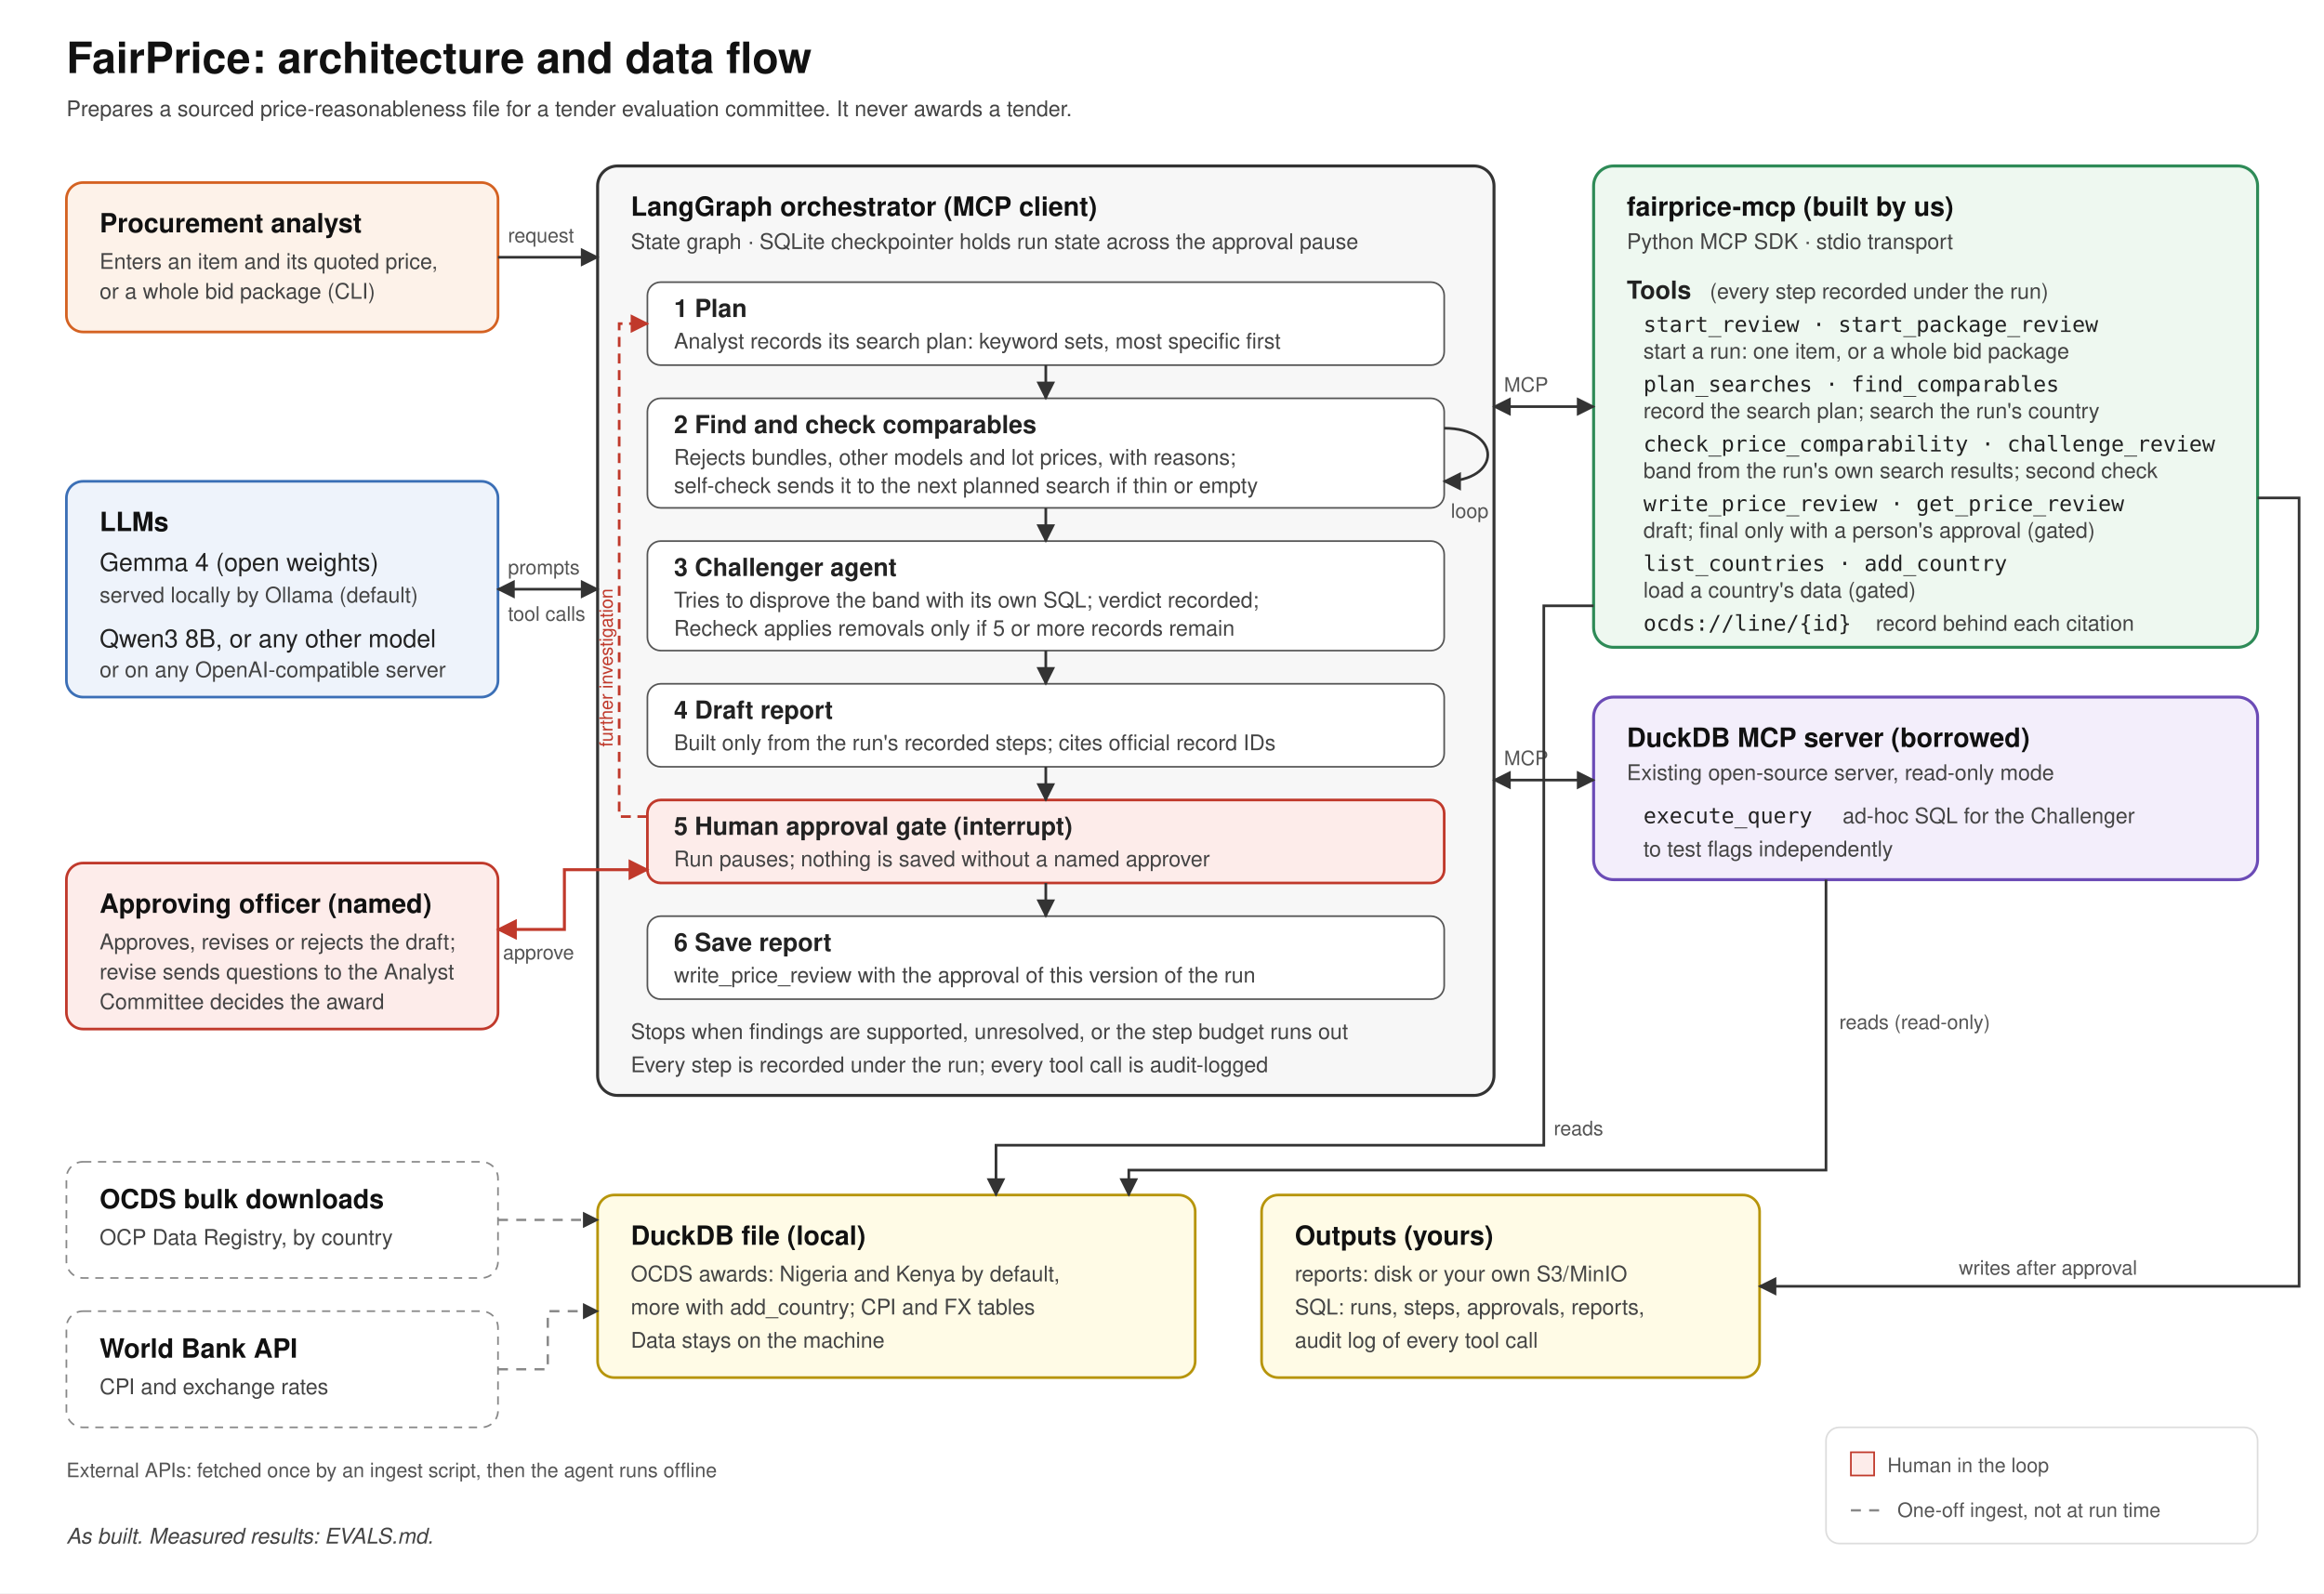
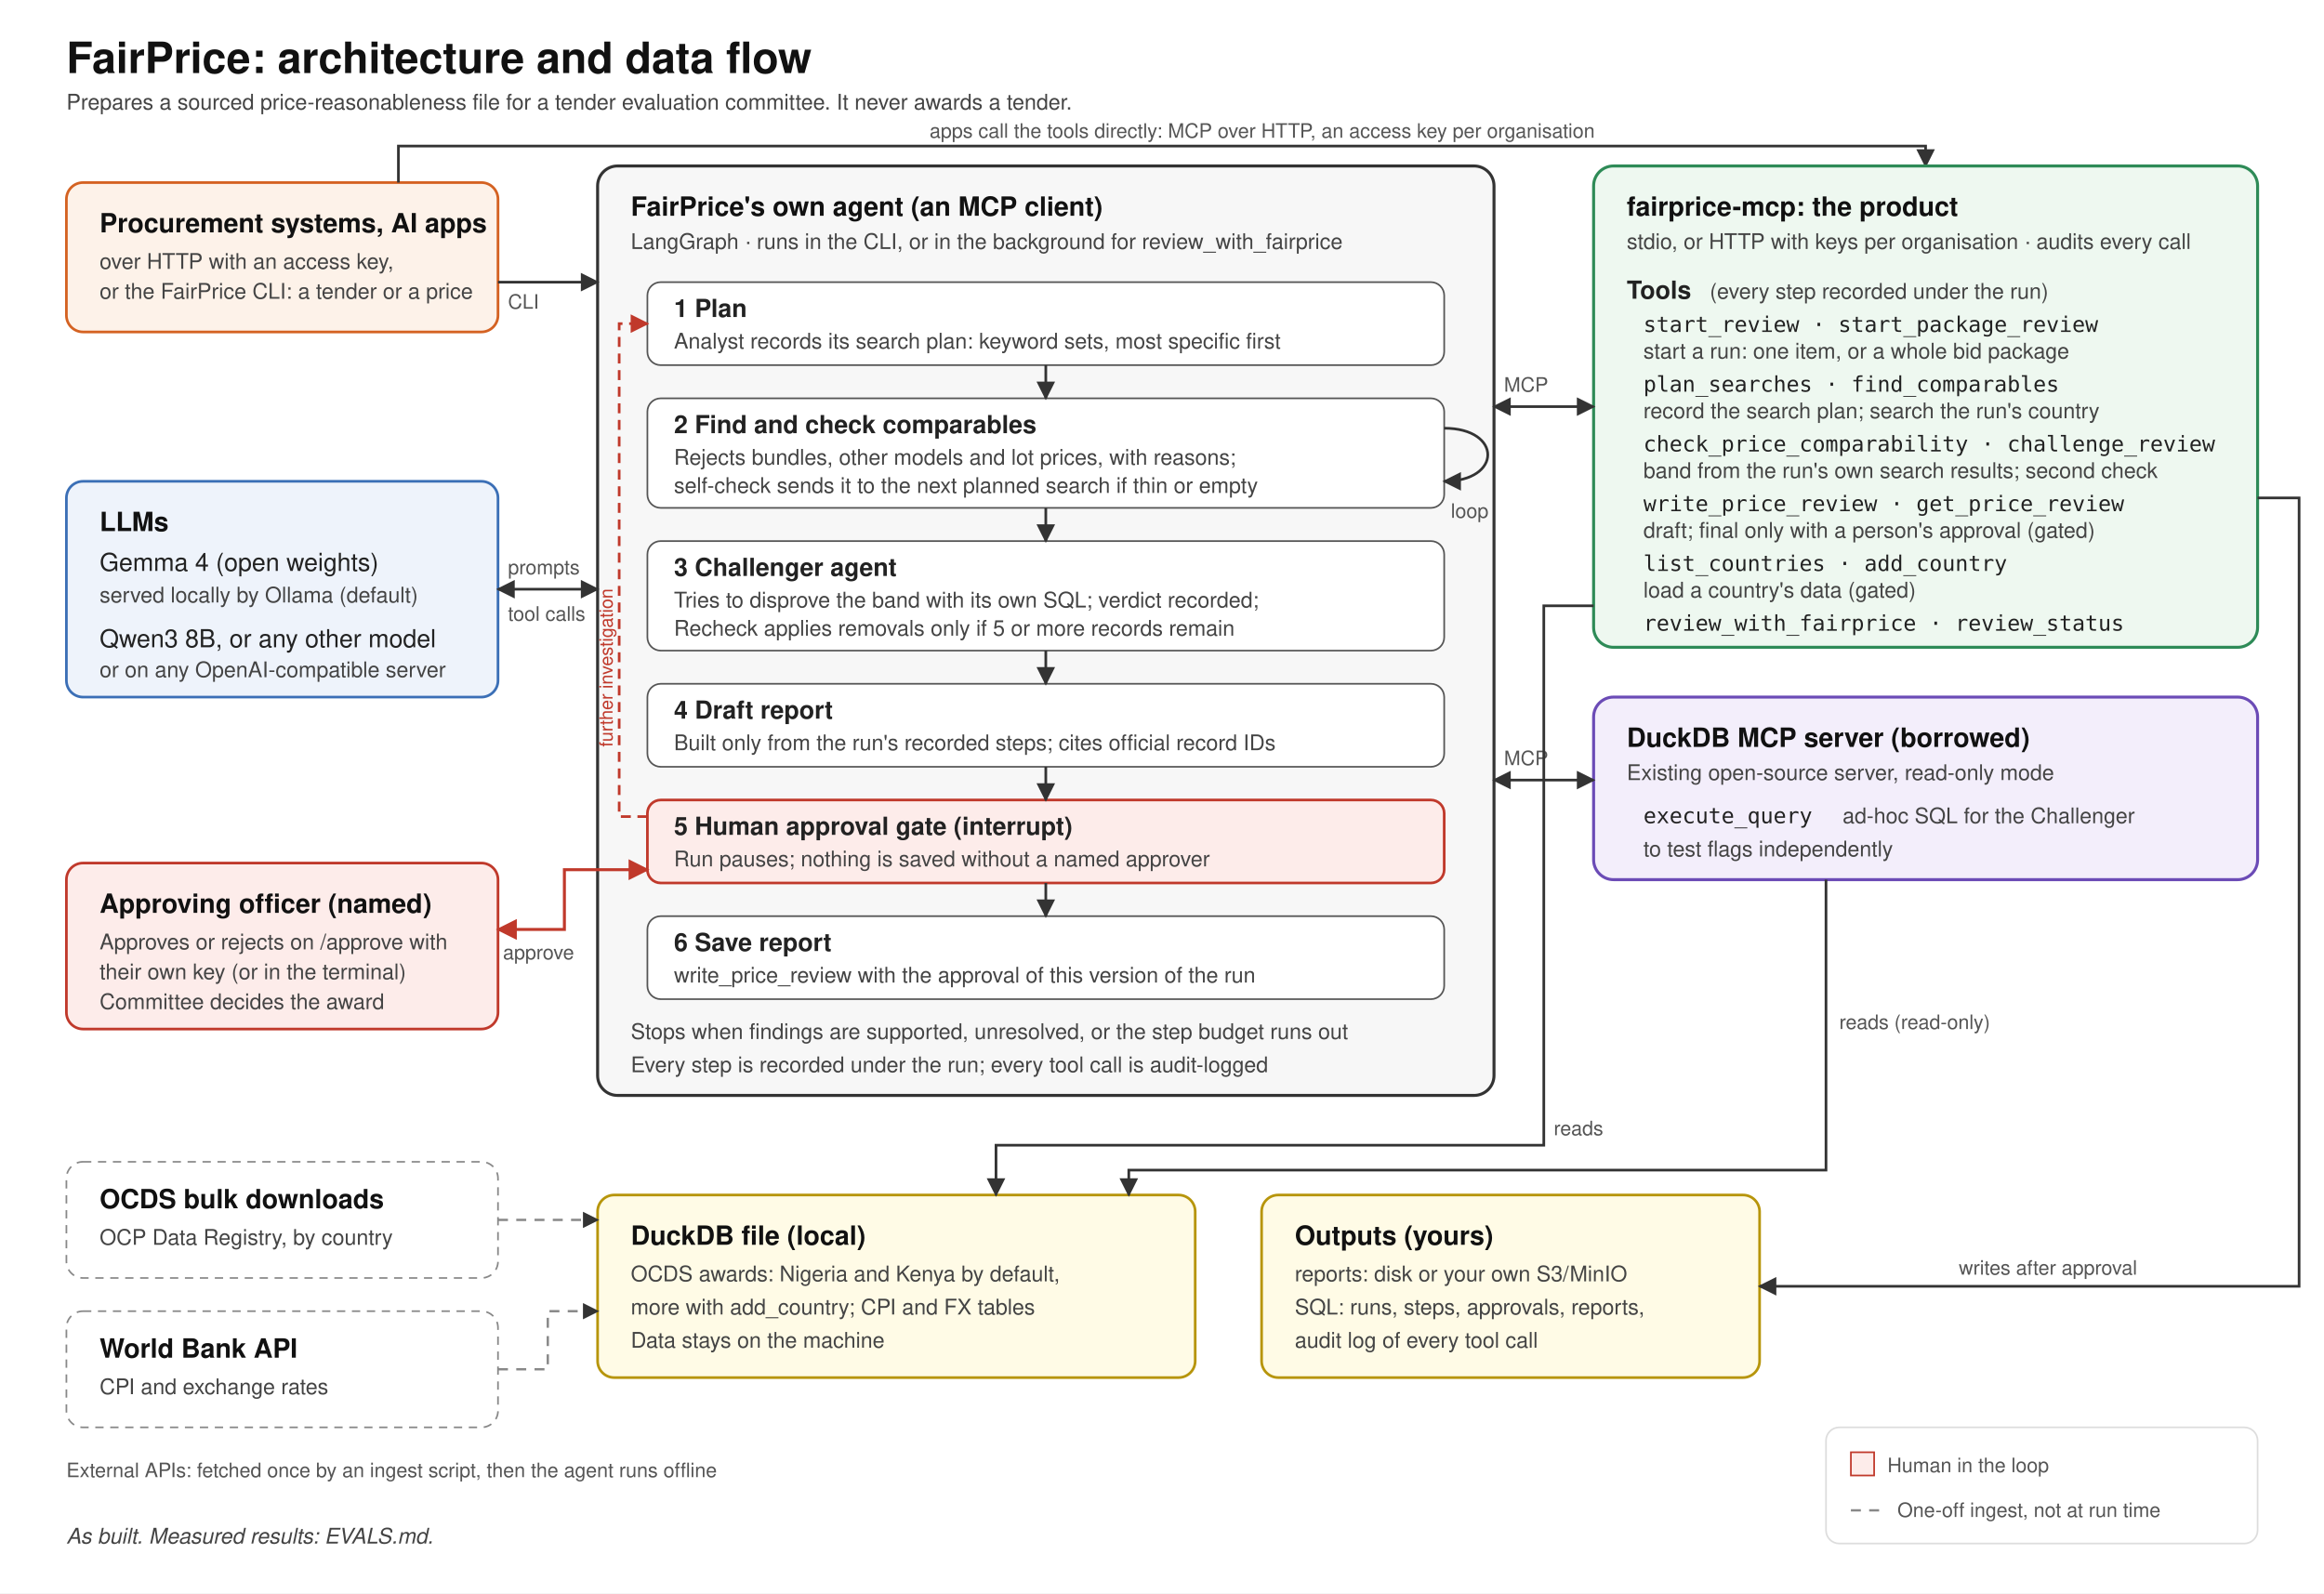
<svg xmlns="http://www.w3.org/2000/svg" width="1400" height="960" viewBox="0 0 1400 960" font-family="Helvetica, Arial, sans-serif">
  <defs>
    <marker id="a" viewBox="0 0 10 10" refX="9" refY="5" markerWidth="7" markerHeight="7" orient="auto-start-reverse">
      <path d="M0,0 L10,5 L0,10 z" fill="#333" />
    </marker>
    <marker id="g" viewBox="0 0 10 10" refX="9" refY="5" markerWidth="7" markerHeight="7" orient="auto-start-reverse">
      <path d="M0,0 L10,5 L0,10 z" fill="#c0392b" />
    </marker>
    <style>
      .t{font-size:15px;fill:#222}
      .s{font-size:13px;fill:#444}
      .h{font-size:16px;font-weight:700;fill:#111}
      .m{font-family:Menlo,monospace;font-size:13px;fill:#222}
      .ln{stroke:#333;stroke-width:1.6;fill:none}
      .dash{stroke:#888;stroke-width:1.4;fill:none;stroke-dasharray:6 5}
      .lbl{font-size:12px;fill:#555}
    </style>
  </defs>
  <rect width="1400" height="960" fill="#fff" />
  <text x="40" y="44" font-size="26" font-weight="700" fill="#111">FairPrice: architecture and data flow</text>
-   <text x="40" y="70" class="s">Prepares a sourced price-reasonableness file for a tender evaluation committee. It never awards a tender.</text>
+   <text x="40" y="66" class="s">Prepares a sourced price-reasonableness file for a tender evaluation committee. It never awards a tender.</text>
  <rect x="40" y="110" width="260" height="90" rx="10" fill="#fdf2e9" stroke="#d46222" stroke-width="1.6" />
-   <text x="60" y="140" class="h">Procurement analyst</text>
-   <text x="60" y="162" class="s">Enters an item and its quoted price,</text>
-   <text x="60" y="180" class="s">or a whole bid package (CLI)</text>
+   <text x="60" y="140" class="h">Procurement systems, AI apps</text>
+   <text x="60" y="162" class="s">over HTTP with an access key,</text>
+   <text x="60" y="180" class="s">or the FairPrice CLI: a tender or a price</text>
  <rect x="40" y="290" width="260" height="130" rx="10" fill="#eef3fb" stroke="#3b6fb6" stroke-width="1.6" />
  <text x="60" y="320" class="h">LLMs</text>
  <text x="60" y="344" class="t">Gemma 4 (open weights)</text>
  <text x="60" y="363" class="s">served locally by Ollama (default)</text>
  <text x="60" y="390" class="t">Qwen3 8B, or any other model</text>
  <text x="60" y="408" class="s">or on any OpenAI-compatible server</text>
  <rect x="40" y="520" width="260" height="100" rx="10" fill="#fdecea" stroke="#c0392b" stroke-width="1.6" />
  <text x="60" y="550" class="h">Approving officer (named)</text>
-   <text x="60" y="572" class="s">Approves, revises or rejects the draft;</text>
-   <text x="60" y="590" class="s">revise sends questions to the Analyst</text>
+   <text x="60" y="572" class="s">Approves or rejects on /approve with</text>
+   <text x="60" y="590" class="s">their own key (or in the terminal)</text>
  <text x="60" y="608" class="s">Committee decides the award</text>
  <rect x="360" y="100" width="540" height="560" rx="12" fill="#f7f7f7" stroke="#333" stroke-width="1.8" />
-   <text x="380" y="130" class="h">LangGraph orchestrator  (MCP client)</text>
-   <text x="380" y="150" class="s">State graph · SQLite checkpointer holds run state across the approval pause</text>
+   <text x="380" y="130" class="h">FairPrice's own agent  (an MCP client)</text>
+   <text x="380" y="150" class="s">LangGraph · runs in the CLI, or in the background for review_with_fairprice</text>
  <g>
    <rect x="390" y="170" width="480" height="50" rx="8" fill="#fff" stroke="#555" />
    <text x="406" y="191" class="t" font-weight="700">1  Plan</text>
    <text x="406" y="210" class="s">Analyst records its search plan: keyword sets, most specific first</text>
    <rect x="390" y="240" width="480" height="66" rx="8" fill="#fff" stroke="#555" />
    <text x="406" y="261" class="t" font-weight="700">2  Find and check comparables</text>
    <text x="406" y="280" class="s">Rejects bundles, other models and lot prices, with reasons;</text>
    <text x="406" y="297" class="s">self-check sends it to the next planned search if thin or empty</text>
    <path class="ln" d="M870,258 C905,258 905,290 870,290" marker-end="url(#a)" />
    <text x="874" y="312" class="lbl">loop</text>
    <rect x="390" y="326" width="480" height="66" rx="8" fill="#fff" stroke="#555" />
    <text x="406" y="347" class="t" font-weight="700">3  Challenger agent</text>
    <text x="406" y="366" class="s">Tries to disprove the band with its own SQL; verdict recorded;</text>
    <text x="406" y="383" class="s">Recheck applies removals only if 5 or more records remain</text>
    <rect x="390" y="412" width="480" height="50" rx="8" fill="#fff" stroke="#555" />
    <text x="406" y="433" class="t" font-weight="700">4  Draft report</text>
    <text x="406" y="452" class="s">Built only from the run's recorded steps; cites official record IDs</text>
    <rect x="390" y="482" width="480" height="50" rx="8" fill="#fdecea" stroke="#c0392b" stroke-width="1.6" />
    <text x="406" y="503" class="t" font-weight="700">5  Human approval gate (interrupt)</text>
    <text x="406" y="522" class="s">Run pauses; nothing is saved without a named approver</text>
    <rect x="390" y="552" width="480" height="50" rx="8" fill="#fff" stroke="#555" />
    <text x="406" y="573" class="t" font-weight="700">6  Save report</text>
    <text x="406" y="592" class="s">write_price_review with the approval of this version of the run</text>
    <path class="ln" d="M630,220 V240" marker-end="url(#a)" />
    <path class="ln" d="M630,306 V326" marker-end="url(#a)" />
    <path class="ln" d="M630,392 V412" marker-end="url(#a)" />
    <path class="ln" d="M630,462 V482" marker-end="url(#a)" />
    <path class="ln" d="M630,532 V552" marker-end="url(#a)" />
  </g>
  <path d="M390,492 H373 V195 H390" stroke="#c0392b" stroke-width="1.6" fill="none" stroke-dasharray="6 4" marker-end="url(#g)" />
  <text transform="translate(369,450) rotate(-90)" font-size="11" fill="#c0392b">further investigation</text>
  <text x="380" y="626" class="s">Stops when findings are supported, unresolved, or the step budget runs out</text>
  <text x="380" y="646" class="s">Every step is recorded under the run; every tool call is audit-logged</text>
-   <path class="ln" d="M300,155 H360" marker-end="url(#a)" />
-   <text x="306" y="146" class="lbl">request</text>
+   <path class="ln" d="M300,170 H360" marker-end="url(#a)" />
+   <text x="306" y="186" class="lbl">CLI</text>
+   <path class="ln" d="M240,110 V88 H1160 V100" marker-end="url(#a)" />
+   <text x="560" y="83" class="lbl">apps call the tools directly: MCP over HTTP, an access key per organisation</text>
  <path class="ln" d="M300,355 H360" marker-start="url(#a)" marker-end="url(#a)" />
  <text x="306" y="346" class="lbl">prompts</text>
  <text x="306" y="374" class="lbl">tool calls</text>
  <path d="M300,560 H340 V524 H390" stroke="#c0392b" stroke-width="1.8" fill="none" marker-start="url(#g)" marker-end="url(#g)" />
  <text x="303" y="578" class="lbl" fill="#c0392b">approve</text>
  <rect x="960" y="100" width="400" height="290" rx="12" fill="#eef8f0" stroke="#2e8b57" stroke-width="1.8" />
-   <text x="980" y="130" class="h">fairprice-mcp  (built by us)</text>
-   <text x="980" y="150" class="s">Python MCP SDK · stdio transport</text>
+   <text x="980" y="130" class="h">fairprice-mcp: the product</text>
+   <text x="980" y="150" class="s">stdio, or HTTP with keys per organisation · audits every call</text>
  <text x="980" y="180" class="t" font-weight="700">Tools</text>
  <text x="1030" y="180" class="s">(every step recorded under the run)</text>
  <text x="990" y="200" class="m">start_review · start_package_review</text>
  <text x="990" y="216" class="s">start a run: one item, or a whole bid package</text>
  <text x="990" y="236" class="m">plan_searches · find_comparables</text>
  <text x="990" y="252" class="s">record the search plan; search the run's country</text>
  <text x="990" y="272" class="m">check_price_comparability · challenge_review</text>
  <text x="990" y="288" class="s">band from the run's own search results; second check</text>
  <text x="990" y="308" class="m">write_price_review · get_price_review</text>
  <text x="990" y="324" class="s">draft; final only with a person's approval (gated)</text>
  <text x="990" y="344" class="m">list_countries · add_country</text>
  <text x="990" y="360" class="s">load a country's data (gated)</text>
-   <text x="990" y="380" class="m">ocds://line/{id}</text>
-   <text x="1130" y="380" class="s">record behind each citation</text>
+   <text x="990" y="380" class="m">review_with_fairprice · review_status</text>
  <rect x="960" y="420" width="400" height="110" rx="12" fill="#f3eefb" stroke="#6b4bb6" stroke-width="1.8" />
  <text x="980" y="450" class="h">DuckDB MCP server  (borrowed)</text>
  <text x="980" y="470" class="s">Existing open-source server, read-only mode</text>
  <text x="990" y="496" class="m">execute_query</text>
  <text x="1110" y="496" class="s">ad-hoc SQL for the Challenger</text>
  <text x="990" y="516" class="s">to test flags independently</text>
  <path class="ln" d="M900,245 H960" marker-start="url(#a)" marker-end="url(#a)" />
  <text x="906" y="236" class="lbl">MCP</text>
  <path class="ln" d="M900,470 H960" marker-start="url(#a)" marker-end="url(#a)" />
  <text x="906" y="461" class="lbl">MCP</text>
  <rect x="360" y="720" width="360" height="110" rx="10" fill="#fffbe6" stroke="#b7950b" stroke-width="1.6" />
  <text x="380" y="750" class="h">DuckDB file (local)</text>
  <text x="380" y="772" class="s">OCDS awards: Nigeria and Kenya by default,</text>
  <text x="380" y="792" class="s">more with add_country; CPI and FX tables</text>
  <text x="380" y="812" class="s">Data stays on the machine</text>
  <rect x="760" y="720" width="300" height="110" rx="10" fill="#fffbe6" stroke="#b7950b" stroke-width="1.6" />
  <text x="780" y="750" class="h">Outputs (yours)</text>
  <text x="780" y="772" class="s">reports: disk or your own S3/MinIO</text>
  <text x="780" y="792" class="s">SQL: runs, steps, approvals, reports,</text>
  <text x="780" y="812" class="s">audit log of every tool call</text>
  <rect x="40" y="700" width="260" height="70" rx="10" fill="#fff" stroke="#888" stroke-dasharray="5 4" />
  <text x="60" y="728" class="h">OCDS bulk downloads</text>
  <text x="60" y="750" class="s">OCP Data Registry, by country</text>
  <rect x="40" y="790" width="260" height="70" rx="10" fill="#fff" stroke="#888" stroke-dasharray="5 4" />
  <text x="60" y="818" class="h">World Bank API</text>
  <text x="60" y="840" class="s">CPI and exchange rates</text>
  <path class="dash" d="M300,735 H360" marker-end="url(#a)" />
  <path class="dash" d="M300,825 H330 V790 H360" marker-end="url(#a)" />
  <text x="40" y="890" class="lbl">External APIs: fetched once by an ingest script, then the agent runs offline</text>
  <text x="40" y="930" class="s" font-style="italic">As built. Measured results: EVALS.md.</text>
  <path class="ln" d="M960,365 H930 V690 H600 V720" marker-end="url(#a)" />
  <text x="936" y="684" class="lbl">reads</text>
  <path class="ln" d="M1100,530 V705 H680 V720" marker-end="url(#a)" />
  <text x="1108" y="620" class="lbl">reads (read-only)</text>
  <path class="ln" d="M1360,300 H1385 V775 H1060" marker-end="url(#a)" />
  <text x="1180" y="768" class="lbl">writes after approval</text>
  <rect x="1100" y="860" width="260" height="70" rx="8" fill="#fff" stroke="#ddd" />
  <rect x="1115" y="875" width="14" height="14" fill="#fdecea" stroke="#c0392b" />
  <text x="1137" y="887" class="lbl">Human in the loop</text>
  <line x1="1115" y1="910" x2="1135" y2="910" class="dash" />
  <text x="1143" y="914" class="lbl">One-off ingest, not at run time</text>
</svg>
